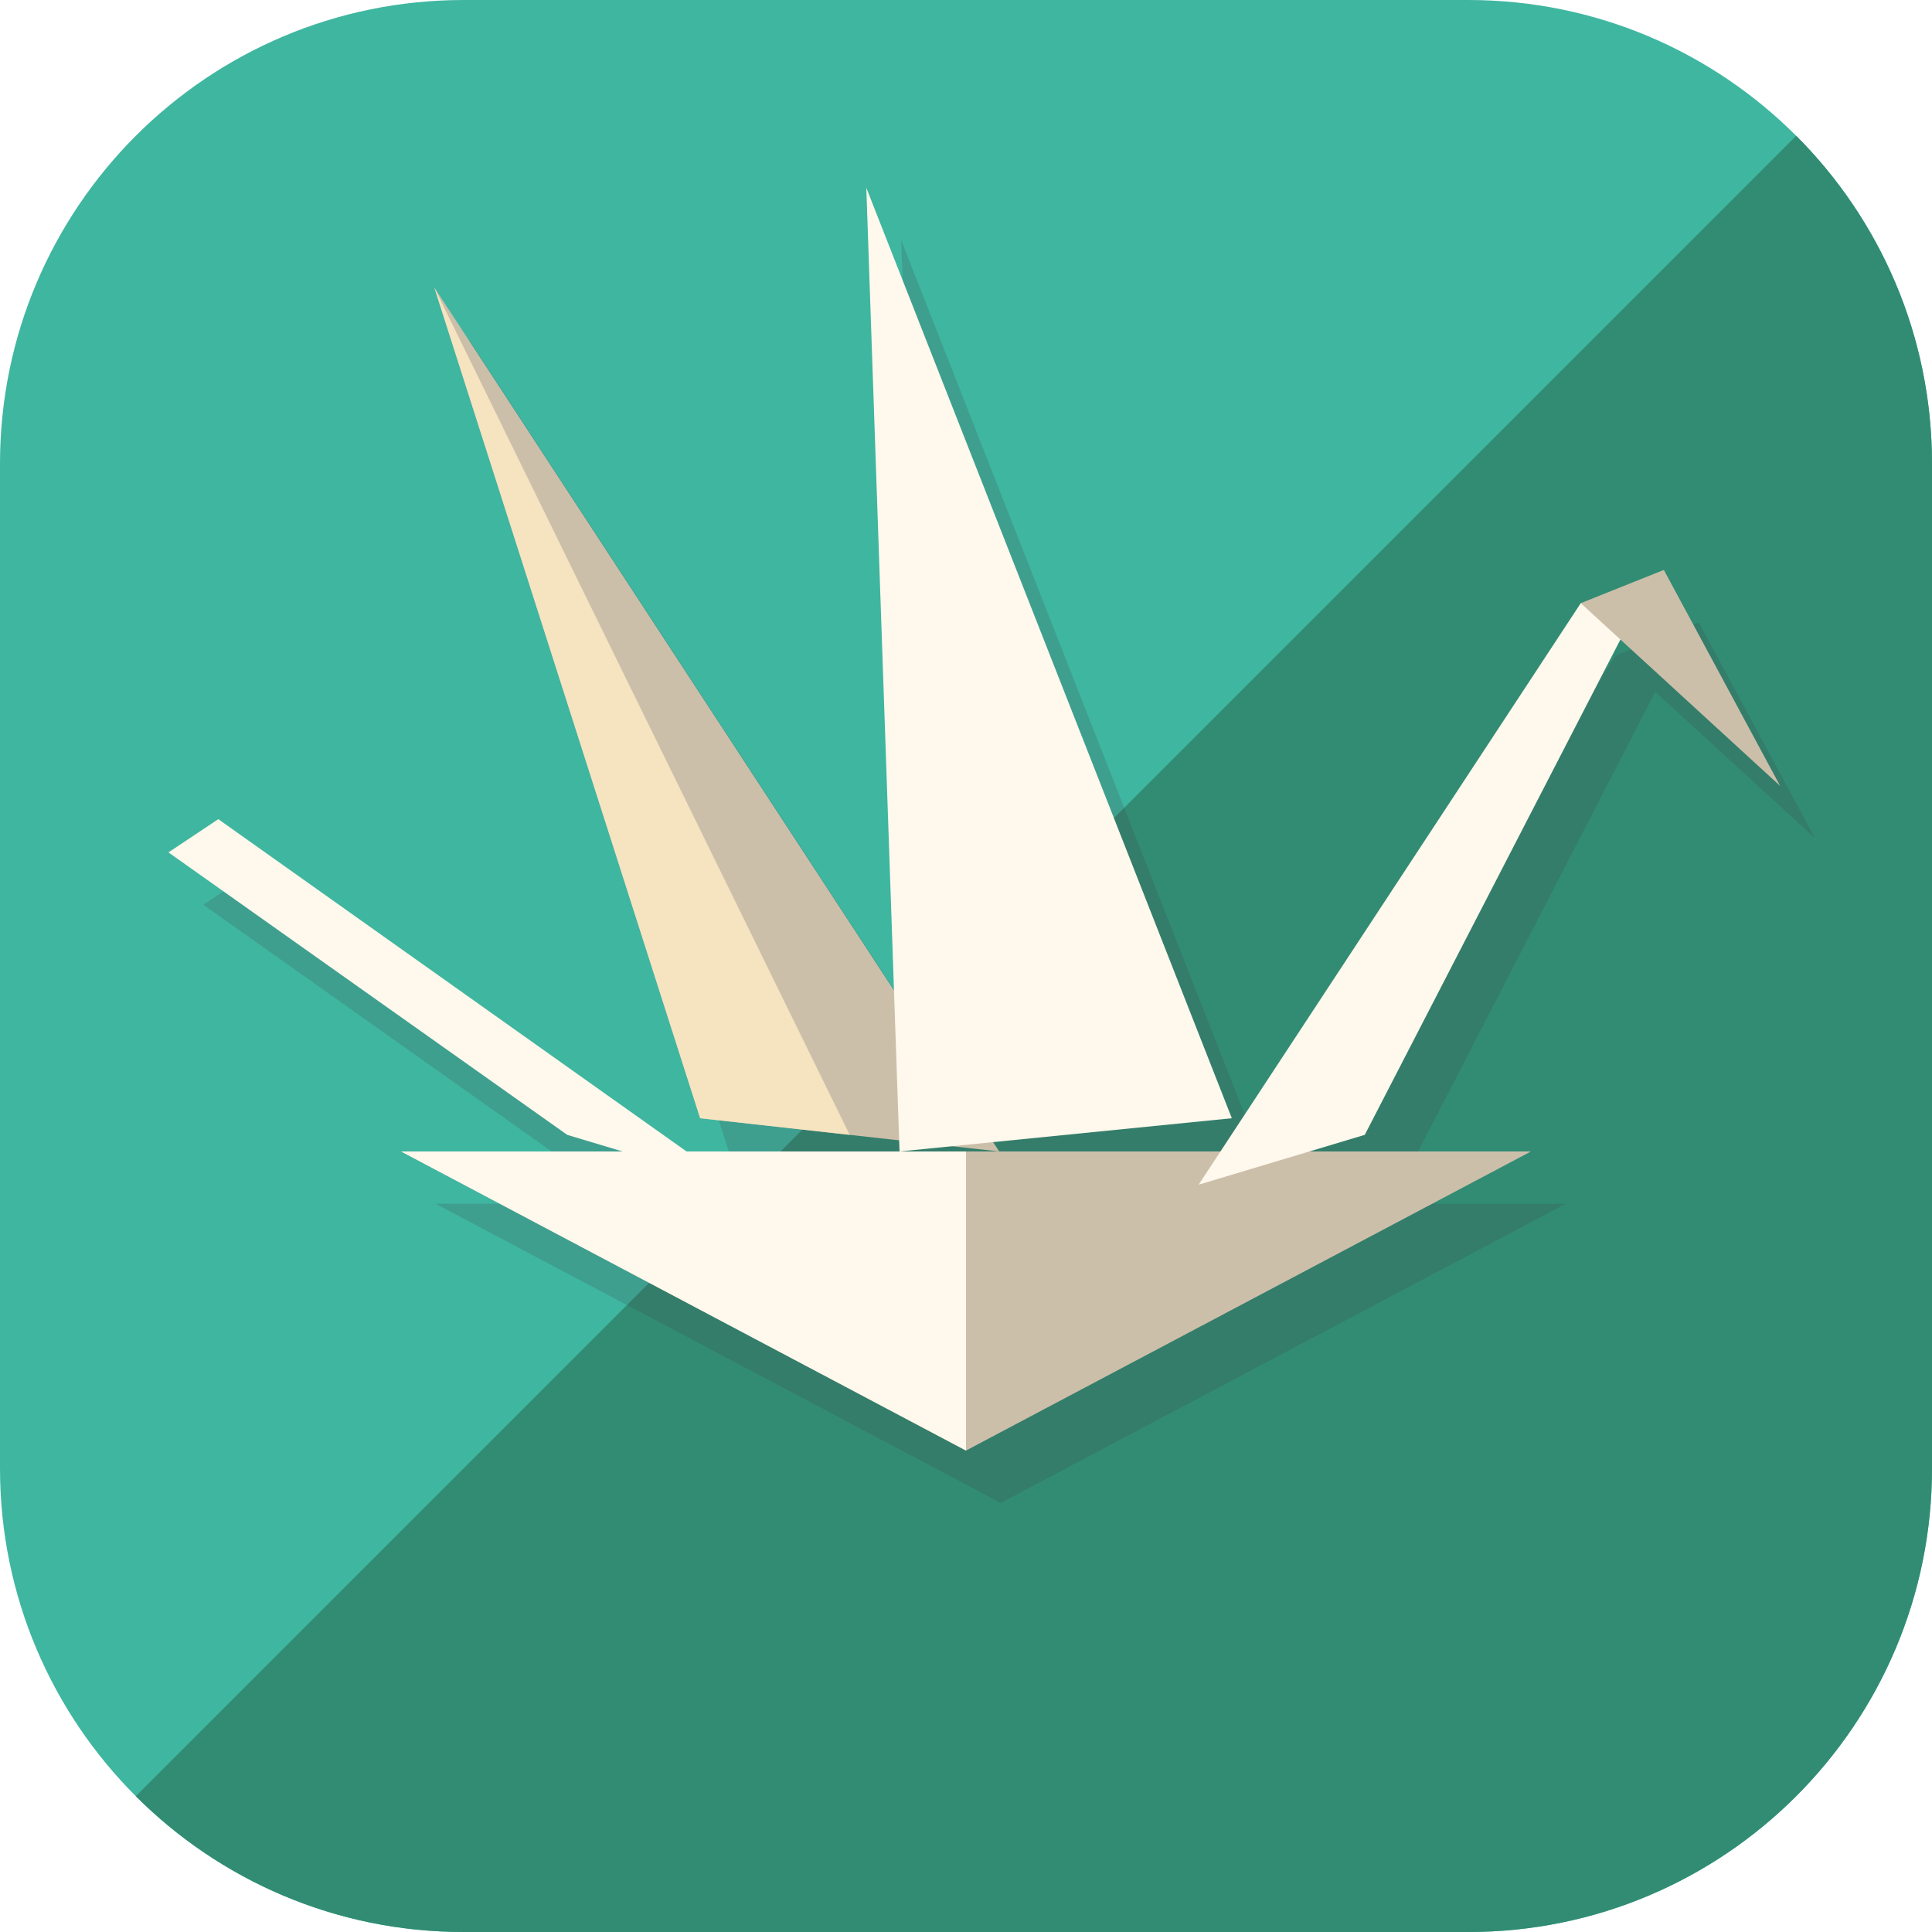
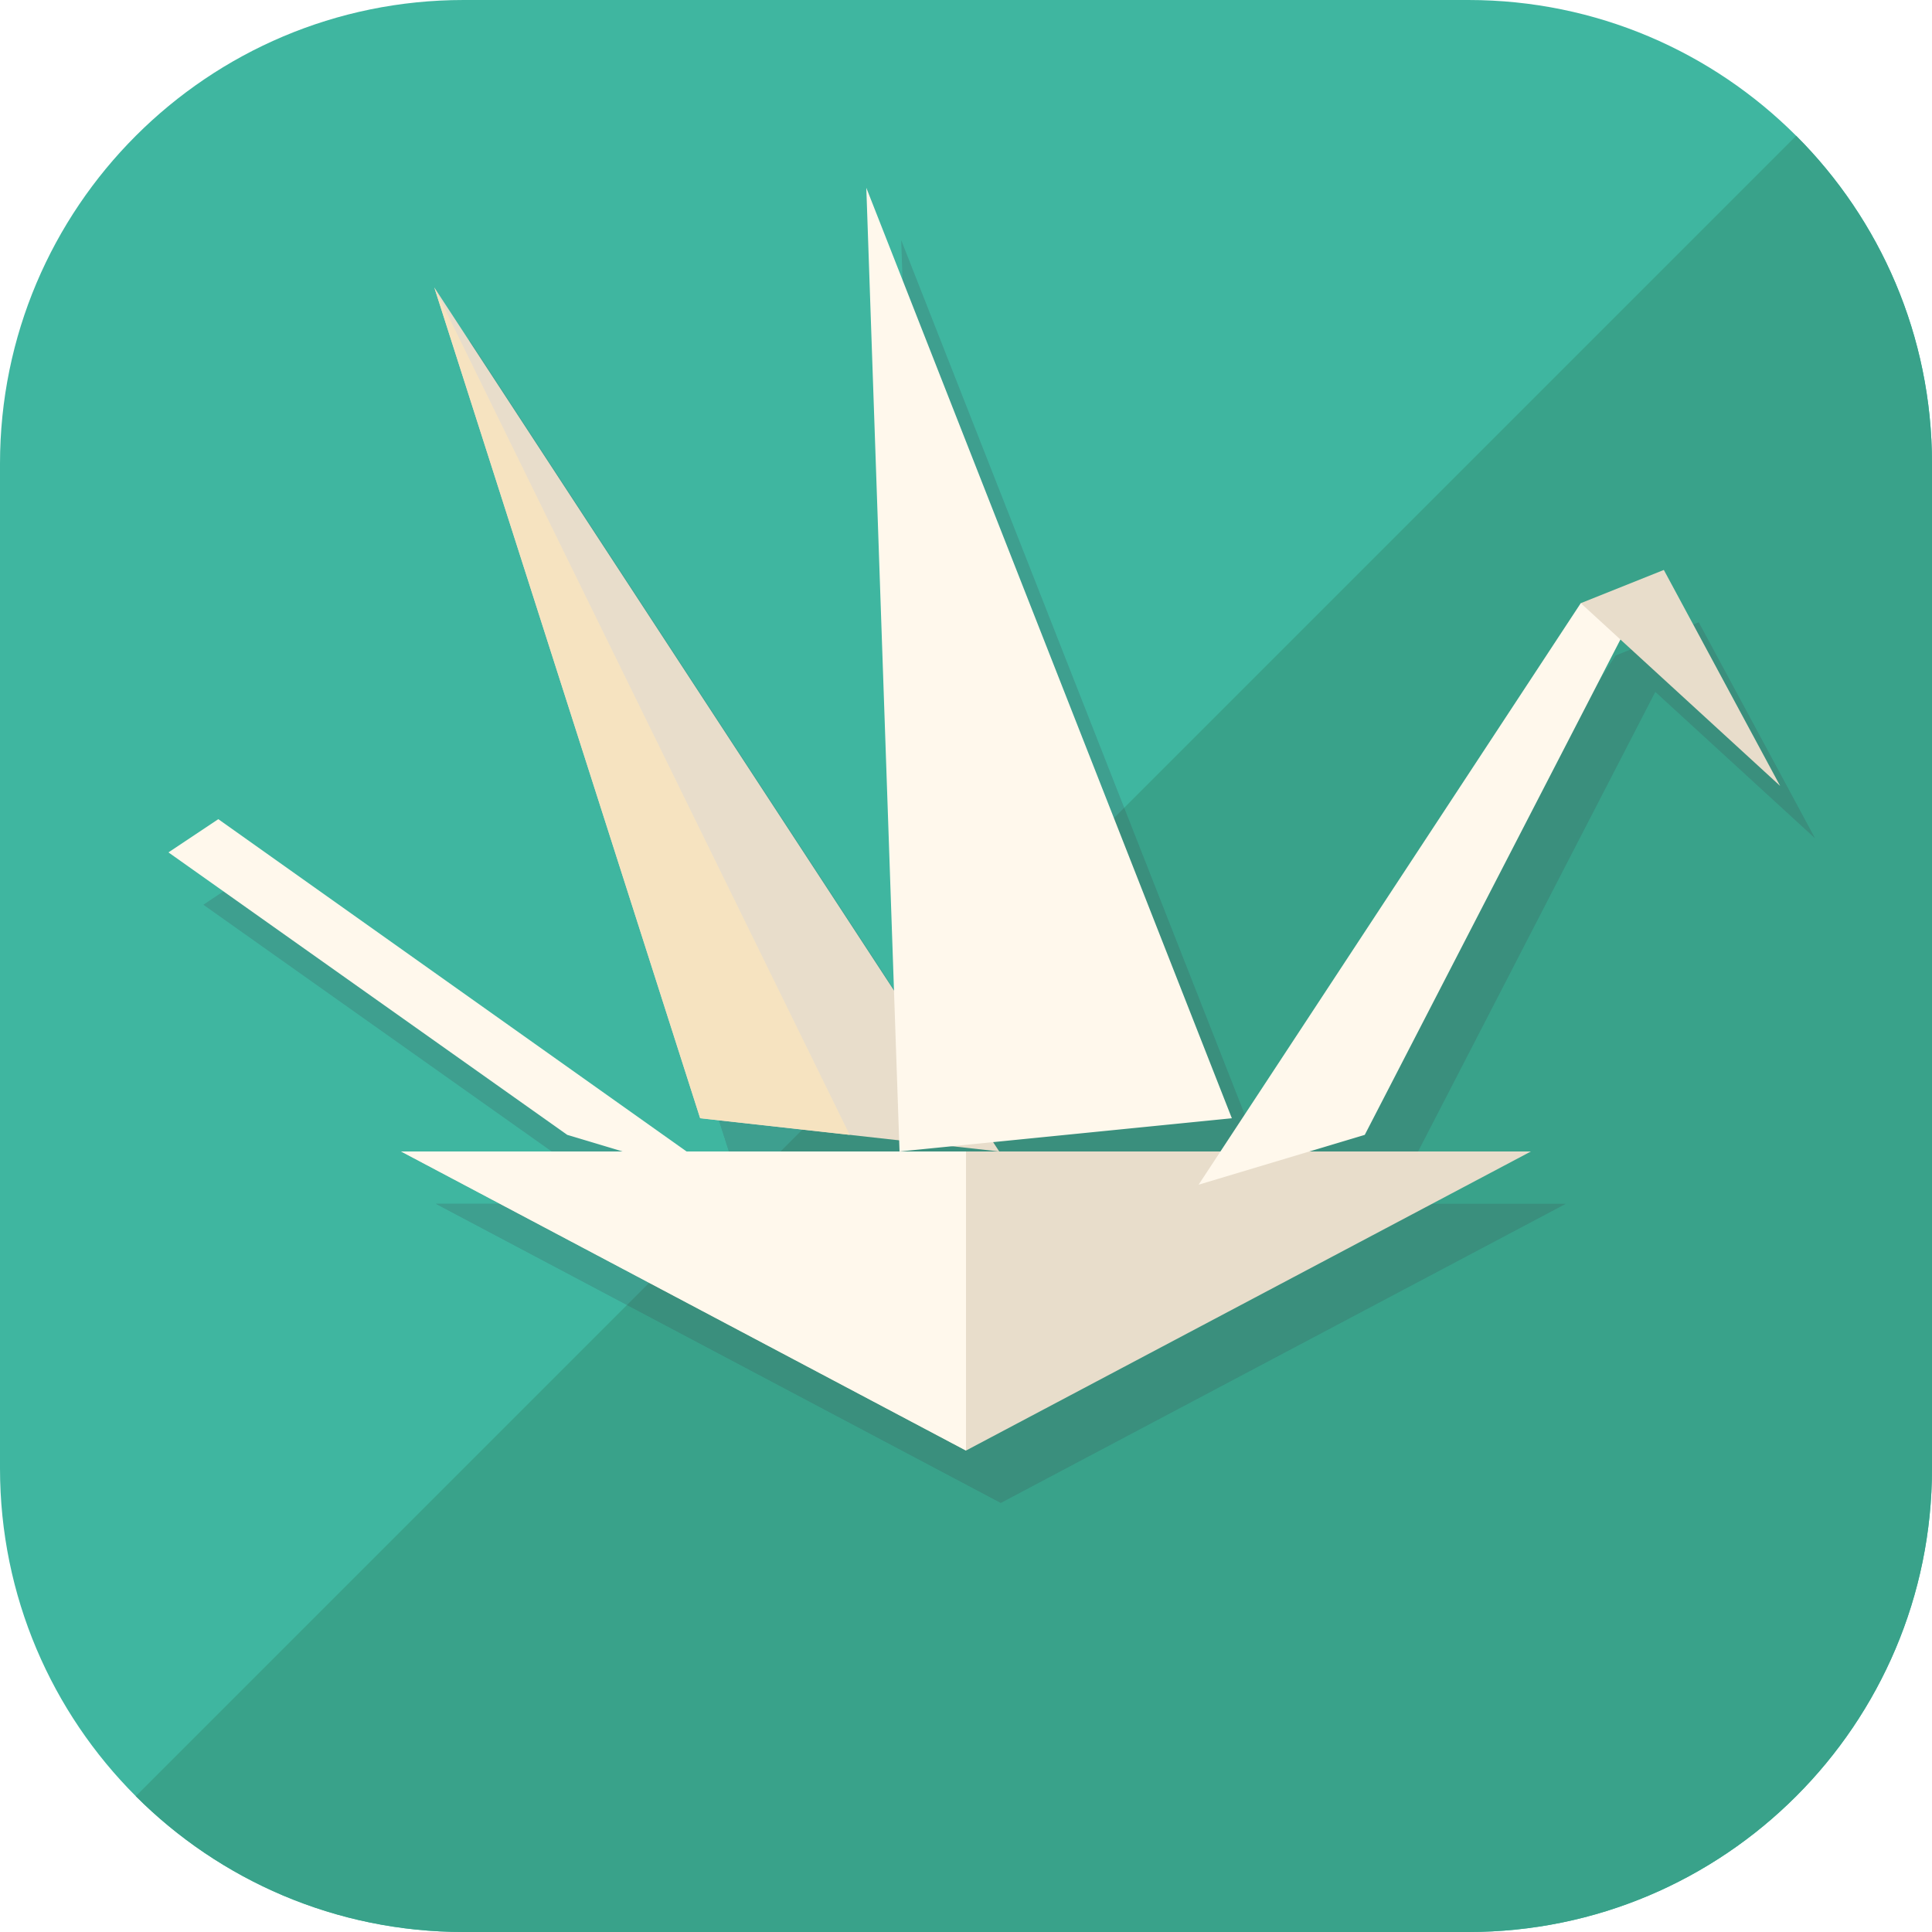
<svg xmlns="http://www.w3.org/2000/svg" width="100" height="100" viewBox="0 0 100 100">
  <clipPath id="r">
    <rect width="100" height="100" rx="24" />
  </clipPath>
  <g clip-path="url(#r)">
    <polygon points="0,0 100,0 100,100 0,100" fill="#3FB6A0" />
-     <polygon points="100,0 100,0 100,100 0,100 0,100" fill="#328C73" />
+     <polygon points="100,0 100,0 100,100 0,100 0,100" fill="#39A28A" />
  </g>
  <g transform="translate(7 8) scale(0.86)">
    <g transform="translate(2.1 3.15)" opacity="0.2">
      <polygon points="16,60 84,60 50,78" fill="#3A3F4B" />
      <polygon points="16,60 50,60 50,78" fill="#3A3F4B" />
      <polygon points="34,58 52,60 18,8" fill="#3A3F4B" />
      <polygon points="34,58 43,59 18,8" fill="#3A3F4B" />
      <polygon points="46,60 66,58 44,2" fill="#3A3F4B" />
      <polygon points="44,2 46,60" fill="#3A3F4B" />
      <polygon points="64,62 74,59 90,28 87,27" fill="#3A3F4B" />
      <polygon points="87,27 92,25 99,38" fill="#3A3F4B" />
      <polygon points="36,62 26,59 2,42 5,40" fill="#3A3F4B" />
    </g>
-     <polygon points="16,60 84,60 50,78" fill="#CCBFAA" />
+     <polygon points="16,60 84,60 50,78" fill="#E8DDCB" />
    <polygon points="16,60 50,60 50,78" fill="#FFF8EC" />
-     <polygon points="34,58 52,60 18,8" fill="#CCBFAA" />
+     <polygon points="34,58 52,60 18,8" fill="#E8DDCB" />
    <polygon points="34,58 43,59 18,8" fill="#F6E3C0" />
    <polygon points="46,60 66,58 44,2" fill="#FFF8EC" />
-     <polygon points="44,2 46,60" fill="#CCBFAA" />
+     <polygon points="44,2 46,60" fill="#E8DDCB" />
    <polygon points="64,62 74,59 90,28 87,27" fill="#FFF8EC" />
-     <polygon points="87,27 92,25 99,38" fill="#CCBFAA" />
+     <polygon points="87,27 92,25 99,38" fill="#E8DDCB" />
    <polygon points="36,62 26,59 2,42 5,40" fill="#FFF8EC" />
  </g>
</svg>
